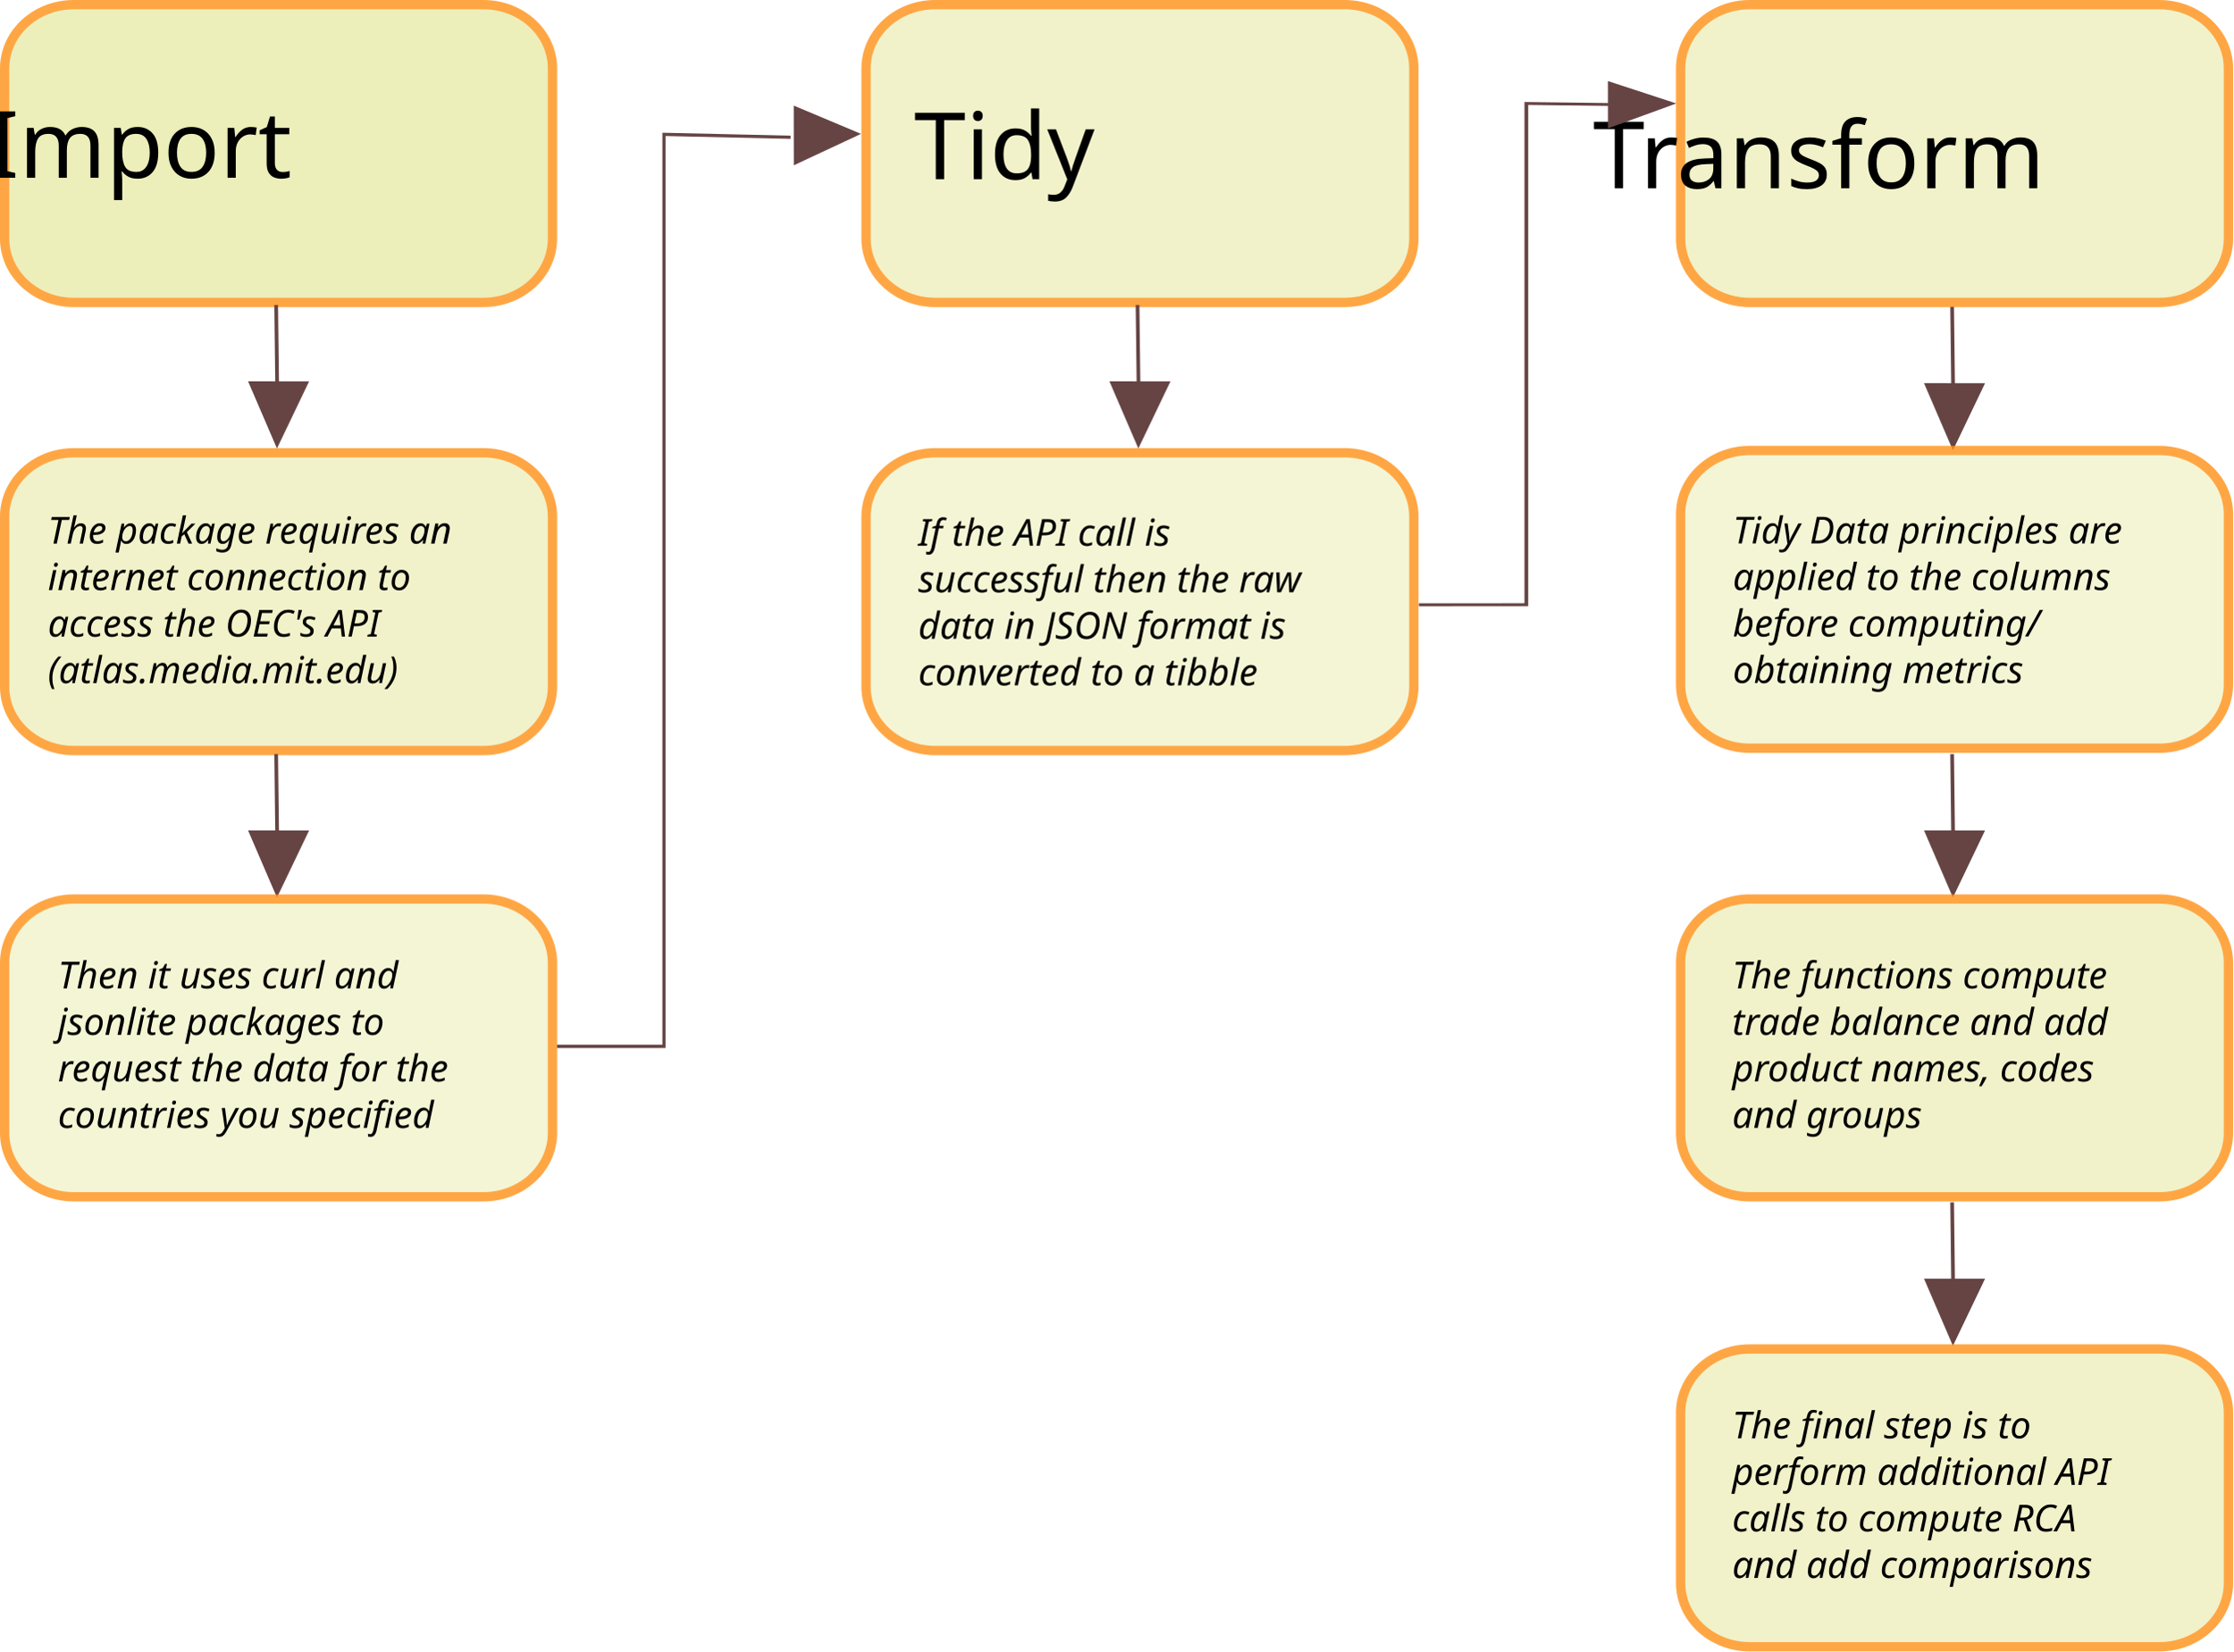
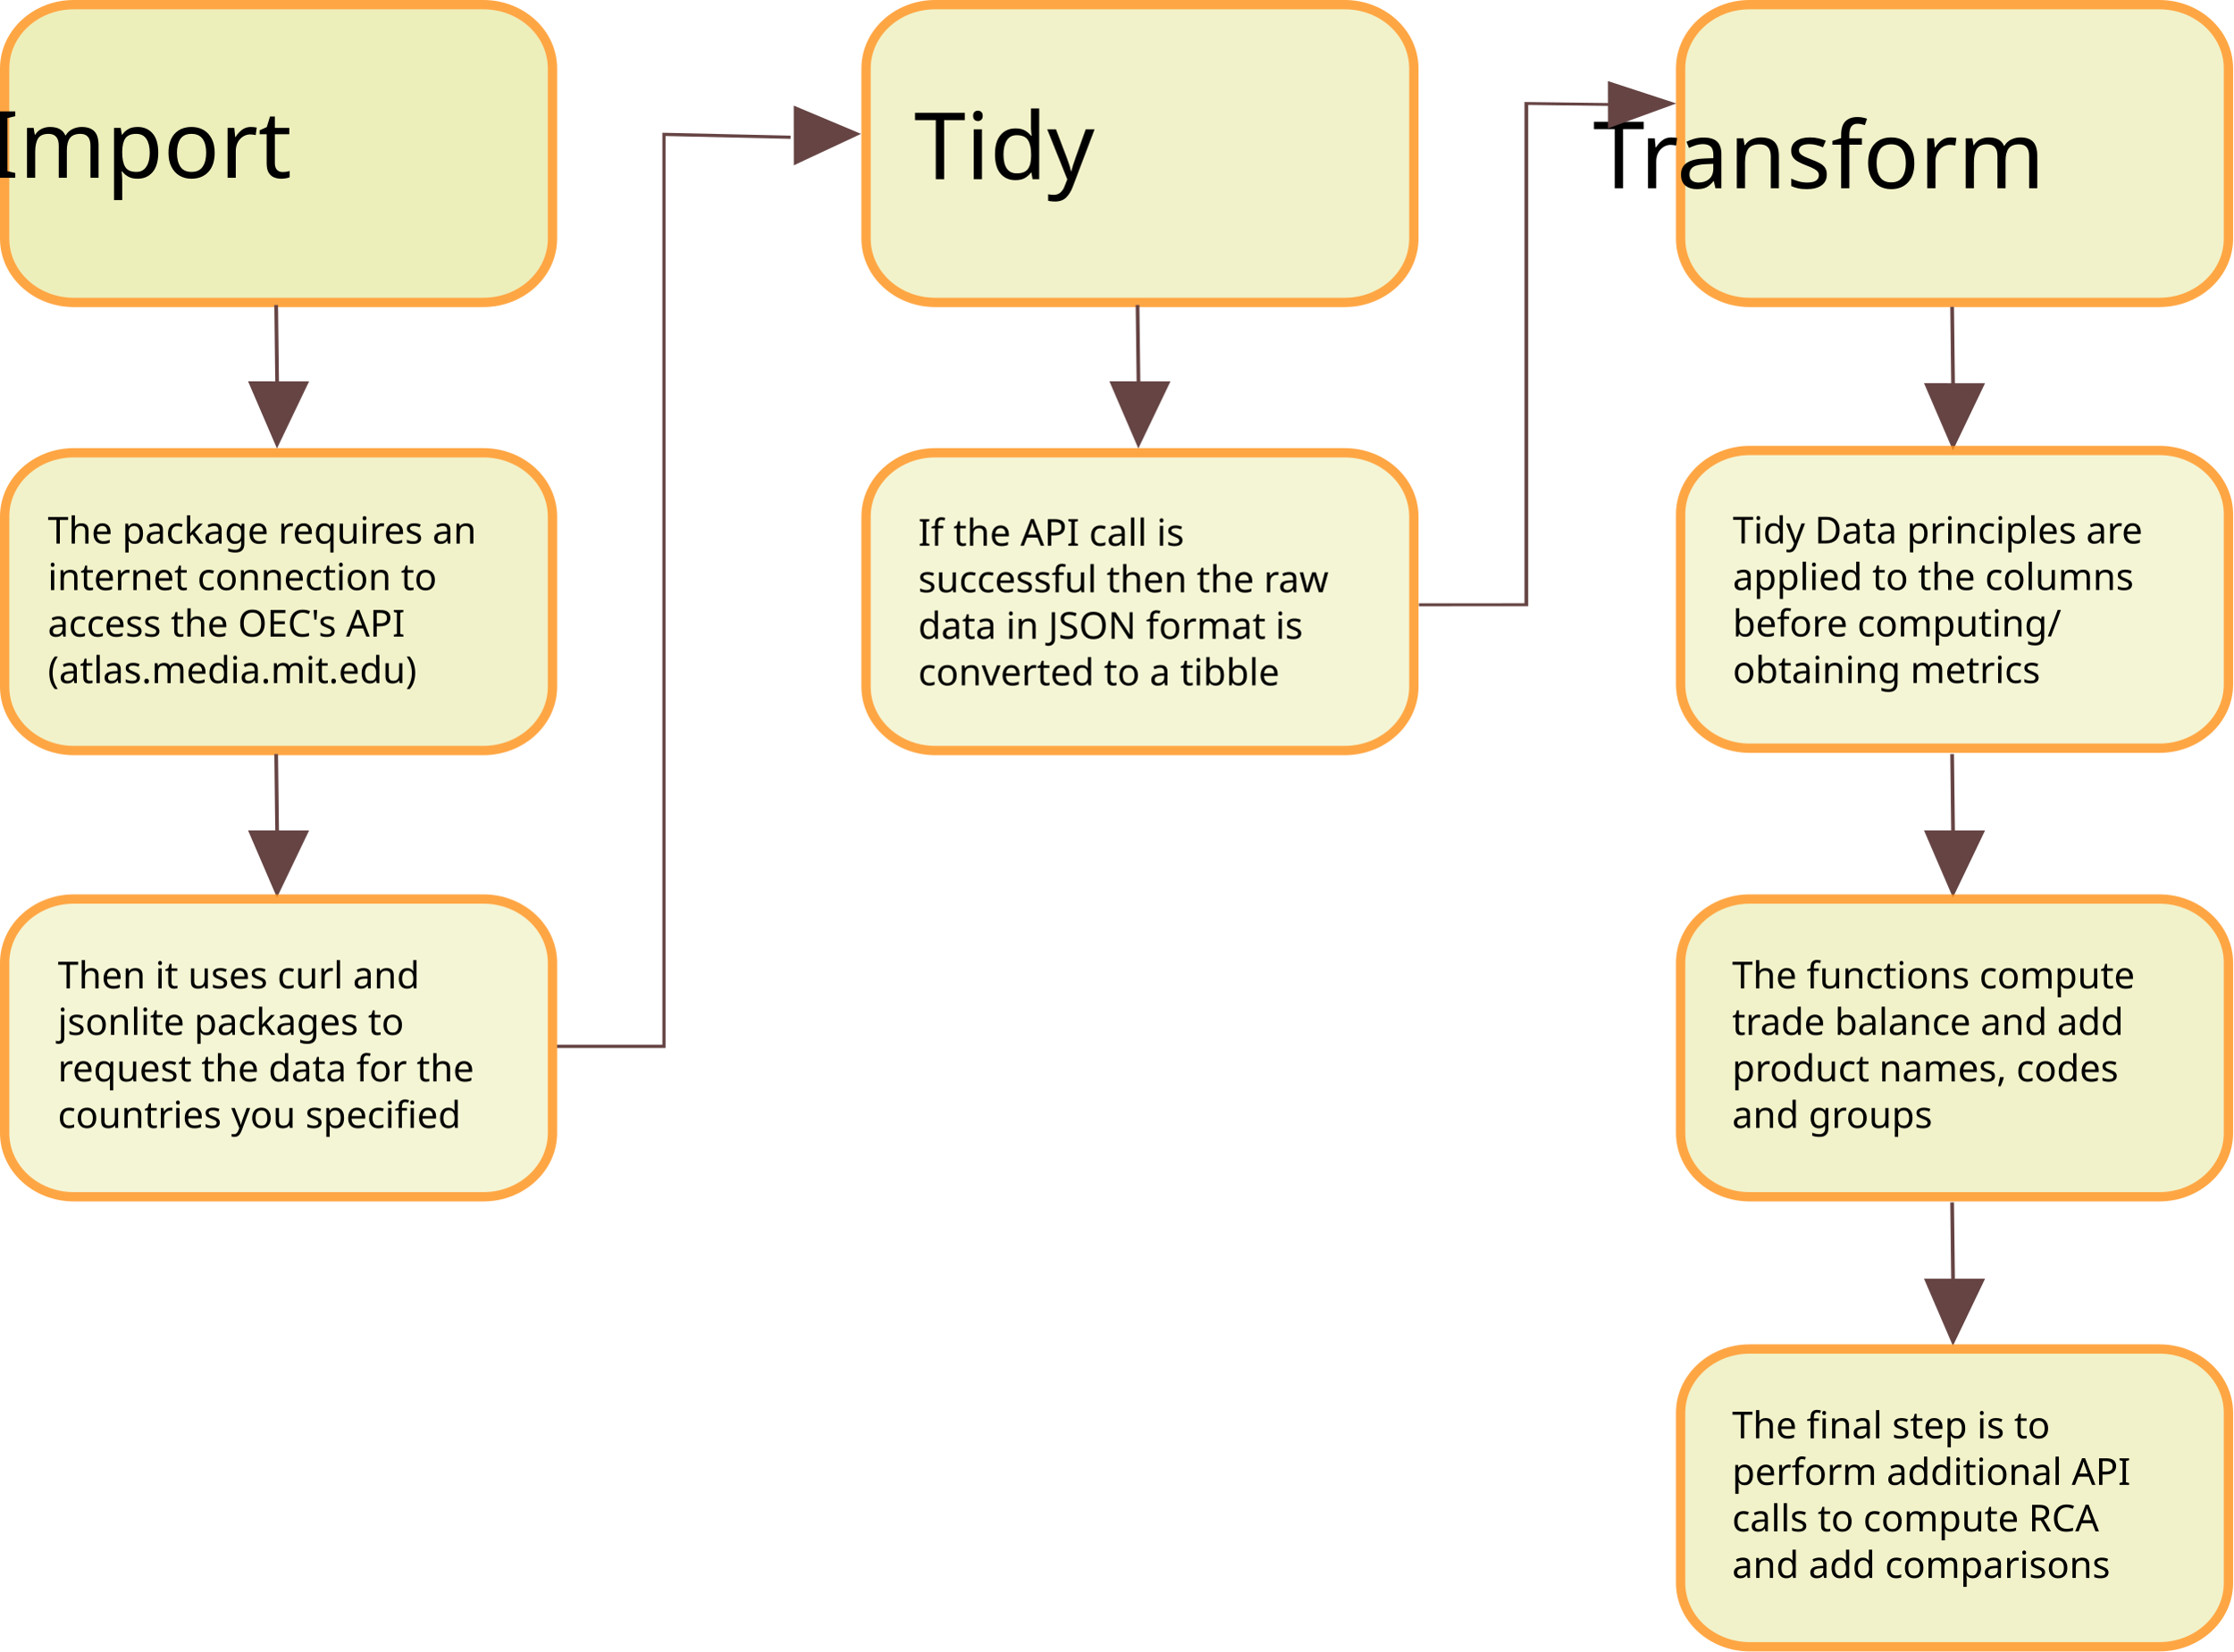
<svg xmlns="http://www.w3.org/2000/svg" width="599.816" height="443.705" id="svg2" version="1.1">
  <defs id="defs4" />
  <g id="layer1" transform="translate(-83.05457,-874.4061)">
    <path id="path3633" d="m 232.597,1155.558 28.806,-0.014 0,-245.037 34.008,0.777" style="fill:none;fill-rule:evenodd;stroke:#664444;stroke-width:0.864;stroke-linecap:butt;stroke-linejoin:miter;stroke-miterlimit:4;stroke-dasharray:none;stroke-opacity:1" />
    <g id="g5713" transform="translate(-35.92662,0)">
      <rect ry="17.143" rx="18.571" y="875.656" x="570.404" height="80" width="147.143" id="rect3536" style="color:#000000;display:inline;overflow:visible;visibility:visible;opacity:0.8;fill:#e8ebaa;fill-opacity:0.8;fill-rule:nonzero;stroke:#ff9015;stroke-width:2.5;stroke-linecap:square;stroke-linejoin:miter;stroke-miterlimit:4;stroke-dasharray:none;stroke-dashoffset:0;stroke-opacity:1;marker:none;marker-start:none;marker-mid:none;marker-end:none;enable-background:accumulate" />
      <text id="text3538" y="924.976" x="643.951" style="font-style:normal;font-weight:normal;font-size:40px;line-height:125%;font-family:sans-serif;letter-spacing:0px;word-spacing:0px;fill:#000000;fill-opacity:1;stroke:none;stroke-width:1px;stroke-linecap:butt;stroke-linejoin:miter;stroke-opacity:1" xml:space="preserve">
        <tspan style="font-size:25px;text-align:center;text-anchor:middle" id="tspan3542" y="924.976" x="643.951">Transform</tspan>
      </text>
    </g>
    <g id="g3442" transform="translate(-35.92662,-20.55466)">
      <path id="path3745" d="m 643.728,1009.798 -0.4,-32.393" style="fill:none;fill-rule:evenodd;stroke:#664444;stroke-width:1px;stroke-linecap:butt;stroke-linejoin:miter;stroke-opacity:1" />
      <path id="path3747" d="m 643.567,1014.746 -7.03,-16.34 14.843,0.019 -7.813,16.321 z" style="fill:#664444;fill-opacity:1;fill-rule:evenodd;stroke:#664444;stroke-width:1px;stroke-linecap:butt;stroke-linejoin:miter;stroke-opacity:1" />
    </g>
    <g id="g3446" transform="translate(-35.92662,-61.4345)">
      <path style="fill:none;fill-rule:evenodd;stroke:#664444;stroke-width:1px;stroke-linecap:butt;stroke-linejoin:miter;stroke-opacity:1" d="m 643.728,1170.847 -0.4,-32.393" id="path4286" />
      <path style="fill:#664444;fill-opacity:1;fill-rule:evenodd;stroke:#664444;stroke-width:1px;stroke-linecap:butt;stroke-linejoin:miter;stroke-opacity:1" d="m 643.567,1175.794 -7.03,-16.34 14.843,0.019 -7.813,16.321 z" id="path4288" />
    </g>
    <g id="g35473" transform="translate(-73.30973,68.45478)" />
    <g id="g5703">
      <rect ry="17.143" rx="18.571" y="875.656" x="84.305" height="80" width="147.143" id="rect4111" style="color:#000000;display:inline;overflow:visible;visibility:visible;opacity:0.8;fill:#e9ebaa;fill-opacity:1;fill-rule:nonzero;stroke:#ff9015;stroke-width:2.5;stroke-linecap:square;stroke-linejoin:miter;stroke-miterlimit:4;stroke-dasharray:none;stroke-dashoffset:0;stroke-opacity:1;marker:none;marker-start:none;marker-mid:none;marker-end:none;enable-background:accumulate" />
      <text id="text3441" y="922.169" x="156.954" style="font-style:normal;font-weight:normal;font-size:40px;line-height:125%;font-family:sans-serif;letter-spacing:0px;word-spacing:0px;fill:#000000;fill-opacity:1;stroke:none;stroke-width:1px;stroke-linecap:butt;stroke-linejoin:miter;stroke-opacity:1" xml:space="preserve">
        <tspan style="font-size:25px;text-align:center;text-anchor:middle" id="tspan3445" y="922.169" x="156.954">Import</tspan>
      </text>
    </g>
    <g id="g5754" transform="translate(0,-41.26706)">
      <rect style="color:#000000;display:inline;overflow:visible;visibility:visible;opacity:0.8;fill:#e8ebaa;fill-opacity:0.8;fill-rule:nonzero;stroke:#ff9015;stroke-width:2.5;stroke-linecap:square;stroke-linejoin:miter;stroke-miterlimit:4;stroke-dasharray:none;stroke-dashoffset:0;stroke-opacity:1;marker:none;marker-start:none;marker-mid:none;marker-end:none;enable-background:accumulate" id="rect3568" width="147.143" height="80" x="84.305" y="1037.326" rx="18.571" ry="17.143" />
      <text id="text3447" y="1061.716" x="95.896" style="font-style:normal;font-weight:normal;font-size:40px;line-height:125%;font-family:sans-serif;letter-spacing:0px;word-spacing:0px;fill:#000000;fill-opacity:1;stroke:none;stroke-width:1px;stroke-linecap:butt;stroke-linejoin:miter;stroke-opacity:1" xml:space="preserve">
-         <tspan id="tspan3518" style="font-style:italic;font-variant:normal;font-weight:normal;font-stretch:normal;font-size:10px;font-family:sans-serif;-inkscape-font-specification:'sans-serif Italic'" y="1061.716" x="95.896">The package requires an</tspan>
-         <tspan id="tspan3575" style="font-style:italic;font-variant:normal;font-weight:normal;font-stretch:normal;font-size:10px;font-family:sans-serif;-inkscape-font-specification:'sans-serif Italic'" y="1074.216" x="95.896">internet connection to</tspan>
-         <tspan id="tspan3577" style="font-style:italic;font-variant:normal;font-weight:normal;font-stretch:normal;font-size:10px;font-family:sans-serif;-inkscape-font-specification:'sans-serif Italic'" y="1086.716" x="95.896">access the OEC's API</tspan>
-         <tspan id="tspan3579" style="font-style:italic;font-variant:normal;font-weight:normal;font-stretch:normal;font-size:10px;font-family:sans-serif;-inkscape-font-specification:'sans-serif Italic'" y="1099.216" x="95.896">(atlas.media.mit.edu)</tspan>
+         <tspan id="tspan3518" style="font-style:normal;font-variant:normal;font-weight:normal;font-stretch:normal;font-size:10px;font-family:sans-serif;-inkscape-font-specification:sans-serif" y="1061.716" x="95.896">The package requires an</tspan>
+         <tspan id="tspan3575" style="font-style:normal;font-variant:normal;font-weight:normal;font-stretch:normal;font-size:10px;font-family:sans-serif;-inkscape-font-specification:sans-serif" y="1074.216" x="95.896">internet connection to</tspan>
+         <tspan id="tspan3577" style="font-style:normal;font-variant:normal;font-weight:normal;font-stretch:normal;font-size:10px;font-family:sans-serif;-inkscape-font-specification:sans-serif" y="1086.716" x="95.896">access the OEC's API</tspan>
+         <tspan id="tspan3579" style="font-style:normal;font-variant:normal;font-weight:normal;font-stretch:normal;font-size:10px;font-family:sans-serif;-inkscape-font-specification:sans-serif" y="1099.216" x="95.896">(atlas.media.mit.edu)</tspan>
      </text>
    </g>
    <g id="g3425" transform="translate(0,-21.36177)">
      <path id="path3564" d="m 157.628,1010.109 -0.4,-32.393" style="fill:none;fill-rule:evenodd;stroke:#664444;stroke-width:1px;stroke-linecap:butt;stroke-linejoin:miter;stroke-opacity:1" />
      <path id="path3566" d="m 157.468,1015.057 -7.03,-16.34 14.843,0.019 -7.813,16.321 z" style="fill:#664444;fill-opacity:1;fill-rule:evenodd;stroke:#664444;stroke-width:1px;stroke-linecap:butt;stroke-linejoin:miter;stroke-opacity:1" />
    </g>
    <g id="g3419" transform="translate(0,-62.36665)">
      <path style="fill:none;fill-rule:evenodd;stroke:#664444;stroke-width:1px;stroke-linecap:butt;stroke-linejoin:miter;stroke-opacity:1" d="m 157.628,1171.779 -0.4,-32.393" id="path3583" />
      <path style="fill:#664444;fill-opacity:1;fill-rule:evenodd;stroke:#664444;stroke-width:1px;stroke-linecap:butt;stroke-linejoin:miter;stroke-opacity:1" d="m 157.468,1176.726 -7.03,-16.34 14.843,0.019 -7.813,16.321 z" id="path3585" />
    </g>
    <g id="g5762" transform="translate(0,-83.03415)">
      <rect ry="17.143" rx="18.571" y="1198.996" x="84.305" height="80" width="147.143" id="rect3587" style="color:#000000;display:inline;overflow:visible;visibility:visible;opacity:0.8;fill:#e9ebab;fill-opacity:0.639;fill-rule:nonzero;stroke:#ff9015;stroke-width:2.5;stroke-linecap:square;stroke-linejoin:miter;stroke-miterlimit:4;stroke-dasharray:none;stroke-dashoffset:0;stroke-opacity:1;marker:none;marker-start:none;marker-mid:none;marker-end:none;enable-background:accumulate" />
      <text xml:space="preserve" style="font-style:normal;font-weight:normal;font-size:40px;line-height:125%;font-family:sans-serif;letter-spacing:0px;word-spacing:0px;fill:#000000;fill-opacity:1;stroke:none;stroke-width:1px;stroke-linecap:butt;stroke-linejoin:miter;stroke-opacity:1" x="98.594" y="1223.004" id="text3589">
-         <tspan x="98.594" y="1223.004" style="font-style:italic;font-variant:normal;font-weight:normal;font-stretch:normal;font-size:10px;font-family:sans-serif;-inkscape-font-specification:'sans-serif Italic'" id="tspan3597">Then it uses curl and</tspan>
-         <tspan id="tspan3608" x="98.594" y="1235.504" style="font-style:italic;font-variant:normal;font-weight:normal;font-stretch:normal;font-size:10px;font-family:sans-serif;-inkscape-font-specification:'sans-serif Italic'">jsonlite packages to</tspan>
-         <tspan id="tspan3610" x="98.594" y="1248.004" style="font-style:italic;font-variant:normal;font-weight:normal;font-stretch:normal;font-size:10px;font-family:sans-serif;-inkscape-font-specification:'sans-serif Italic'">request the data for the</tspan>
-         <tspan id="tspan3612" x="98.594" y="1260.504" style="font-style:italic;font-variant:normal;font-weight:normal;font-stretch:normal;font-size:10px;font-family:sans-serif;-inkscape-font-specification:'sans-serif Italic'">countries you specified</tspan>
+         <tspan x="98.594" y="1223.004" style="font-style:normal;font-variant:normal;font-weight:normal;font-stretch:normal;font-size:10px;font-family:sans-serif;-inkscape-font-specification:sans-serif" id="tspan3597">Then it uses curl and</tspan>
+         <tspan id="tspan3608" x="98.594" y="1235.504" style="font-style:normal;font-variant:normal;font-weight:normal;font-stretch:normal;font-size:10px;font-family:sans-serif;-inkscape-font-specification:sans-serif">jsonlite packages to</tspan>
+         <tspan id="tspan3610" x="98.594" y="1248.004" style="font-style:normal;font-variant:normal;font-weight:normal;font-stretch:normal;font-size:10px;font-family:sans-serif;-inkscape-font-specification:sans-serif">request the data for the</tspan>
+         <tspan id="tspan3612" x="98.594" y="1260.504" style="font-style:normal;font-variant:normal;font-weight:normal;font-stretch:normal;font-size:10px;font-family:sans-serif;-inkscape-font-specification:sans-serif">countries you specified</tspan>
      </text>
    </g>
    <path id="path3635" d="m 313.093,910.394 -16.34,-6.871 0.019,14.508 16.321,-7.637 z" style="fill:#664444;fill-opacity:1;fill-rule:evenodd;stroke:#664444;stroke-width:1px;stroke-linecap:butt;stroke-linejoin:miter;stroke-opacity:1" />
    <text id="text3768" y="1216.702" x="583.679" style="font-style:normal;font-weight:normal;font-size:40px;line-height:125%;font-family:sans-serif;letter-spacing:0px;word-spacing:0px;fill:#000000;fill-opacity:1;stroke:none;stroke-width:1px;stroke-linecap:butt;stroke-linejoin:miter;stroke-opacity:1" xml:space="preserve">
      <tspan id="tspan3778" style="font-style:italic;font-variant:normal;font-weight:normal;font-stretch:normal;font-size:10px;font-family:sans-serif;-inkscape-font-specification:'sans-serif Italic'" y="1216.702" x="583.679" />
      <tspan style="font-style:italic;font-variant:normal;font-weight:normal;font-stretch:normal;font-size:10px;font-family:sans-serif;-inkscape-font-specification:'sans-serif Italic'" y="1229.202" x="583.679" id="tspan3780" />
    </text>
    <g id="g3415" transform="matrix(1.001005,0,0,0.7796728,-24.79993,197.4779)">
      <path id="path3714" d="m 488.494,1076.619 28.817,-0.01 0,-172.736 34.02,0.548" style="fill:none;fill-rule:evenodd;stroke:#664444;stroke-width:1;stroke-linecap:butt;stroke-linejoin:miter;stroke-miterlimit:4;stroke-dasharray:none;stroke-opacity:1" />
      <path id="path3716" d="m 556.136,903.901 -16.34,-6.871 0.019,14.508 16.321,-7.637 z" style="fill:#664444;fill-opacity:1;fill-rule:evenodd;stroke:#664444;stroke-width:1.158;stroke-linecap:butt;stroke-linejoin:miter;stroke-miterlimit:4;stroke-dasharray:none;stroke-opacity:1" />
    </g>
    <g id="g5708" transform="translate(-11.65188,0)">
      <rect style="color:#000000;display:inline;overflow:visible;visibility:visible;opacity:0.8;fill:#e8ebaa;fill-opacity:0.8;fill-rule:nonzero;stroke:#ff9015;stroke-width:2.5;stroke-linecap:square;stroke-linejoin:miter;stroke-miterlimit:4;stroke-dasharray:none;stroke-dashoffset:0;stroke-opacity:1;marker:none;marker-start:none;marker-mid:none;marker-end:none;enable-background:accumulate" id="rect3465" width="147.143" height="80" x="327.328" y="875.656" rx="18.571" ry="17.143" />
      <text xml:space="preserve" style="font-style:normal;font-weight:normal;font-size:40px;line-height:125%;font-family:sans-serif;letter-spacing:0px;word-spacing:0px;fill:#000000;fill-opacity:1;stroke:none;stroke-width:1px;stroke-linecap:butt;stroke-linejoin:miter;stroke-opacity:1" x="400.875" y="922.553" id="text3467">
        <tspan x="400.875" y="922.553" id="tspan3471" style="font-size:25px;text-align:center;text-anchor:middle">Tidy</tspan>
      </text>
    </g>
    <g id="g5745" transform="translate(-11.65188,-41.26706)">
      <rect ry="17.143" rx="18.571" y="1037.326" x="327.328" height="80" width="147.143" id="rect3648" style="color:#000000;display:inline;overflow:visible;visibility:visible;opacity:0.8;fill:#e9ebab;fill-opacity:0.639;fill-rule:nonzero;stroke:#ff9015;stroke-width:2.5;stroke-linecap:square;stroke-linejoin:miter;stroke-miterlimit:4;stroke-dasharray:none;stroke-dashoffset:0;stroke-opacity:1;marker:none;marker-start:none;marker-mid:none;marker-end:none;enable-background:accumulate" />
      <text xml:space="preserve" style="font-style:normal;font-weight:normal;font-size:40px;line-height:125%;font-family:sans-serif;letter-spacing:0px;word-spacing:0px;fill:#000000;fill-opacity:1;stroke:none;stroke-width:1px;stroke-linecap:butt;stroke-linejoin:miter;stroke-opacity:1" x="341.348" y="1062.304" id="text3650">
-         <tspan x="341.348" y="1062.304" style="font-style:italic;font-variant:normal;font-weight:normal;font-stretch:normal;font-size:10px;font-family:sans-serif;-inkscape-font-specification:'sans-serif Italic'" id="tspan3658">If the API call is </tspan>
-         <tspan id="tspan3677" x="341.348" y="1074.804" style="font-style:italic;font-variant:normal;font-weight:normal;font-stretch:normal;font-size:10px;font-family:sans-serif;-inkscape-font-specification:'sans-serif Italic'">successful then the raw</tspan>
-         <tspan id="tspan3679" x="341.348" y="1087.304" style="font-style:italic;font-variant:normal;font-weight:normal;font-stretch:normal;font-size:10px;font-family:sans-serif;-inkscape-font-specification:'sans-serif Italic'">data in JSON format is</tspan>
-         <tspan id="tspan3681" x="341.348" y="1099.804" style="font-style:italic;font-variant:normal;font-weight:normal;font-stretch:normal;font-size:10px;font-family:sans-serif;-inkscape-font-specification:'sans-serif Italic'">converted to a tibble</tspan>
-         <tspan id="tspan3675" x="341.348" y="1112.304" style="font-style:italic;font-variant:normal;font-weight:normal;font-stretch:normal;font-size:10px;font-family:sans-serif;-inkscape-font-specification:'sans-serif Italic'" />
+         <tspan x="341.348" y="1062.304" style="font-style:normal;font-variant:normal;font-weight:normal;font-stretch:normal;font-size:10px;font-family:sans-serif;-inkscape-font-specification:sans-serif" id="tspan3658">If the API call is </tspan>
+         <tspan id="tspan3677" x="341.348" y="1074.804" style="font-style:normal;font-variant:normal;font-weight:normal;font-stretch:normal;font-size:10px;font-family:sans-serif;-inkscape-font-specification:sans-serif">successful then the raw</tspan>
+         <tspan id="tspan3679" x="341.348" y="1087.304" style="font-style:normal;font-variant:normal;font-weight:normal;font-stretch:normal;font-size:10px;font-family:sans-serif;-inkscape-font-specification:sans-serif">data in JSON format is</tspan>
+         <tspan id="tspan3681" x="341.348" y="1099.804" style="font-style:normal;font-variant:normal;font-weight:normal;font-stretch:normal;font-size:10px;font-family:sans-serif;-inkscape-font-specification:sans-serif">converted to a tibble</tspan>
+         <tspan id="tspan3675" x="341.348" y="1112.304" style="font-style:normal;font-variant:normal;font-weight:normal;font-stretch:normal;font-size:10px;font-family:sans-serif;-inkscape-font-specification:sans-serif" />
      </text>
    </g>
    <g id="g5718" transform="translate(-35.92662,-41.26706)">
      <rect style="color:#000000;display:inline;overflow:visible;visibility:visible;opacity:0.8;fill:#e9ebab;fill-opacity:0.639;fill-rule:nonzero;stroke:#ff9015;stroke-width:2.5;stroke-linecap:square;stroke-linejoin:miter;stroke-miterlimit:4;stroke-dasharray:none;stroke-dashoffset:0;stroke-opacity:1;marker:none;marker-start:none;marker-mid:none;marker-end:none;enable-background:accumulate" id="rect4085" width="147.143" height="80" x="570.404" y="1036.705" rx="18.571" ry="17.143" />
      <text id="text5452" y="1061.682" x="584.425" style="font-style:normal;font-weight:normal;font-size:40px;line-height:125%;font-family:sans-serif;letter-spacing:0px;word-spacing:0px;fill:#000000;fill-opacity:1;stroke:none;stroke-width:1px;stroke-linecap:butt;stroke-linejoin:miter;stroke-opacity:1" xml:space="preserve">
-         <tspan style="font-style:italic;font-variant:normal;font-weight:normal;font-stretch:normal;font-size:10px;font-family:sans-serif;-inkscape-font-specification:'sans-serif Italic'" y="1061.682" x="584.425" id="tspan5460">Tidy Data principles are</tspan>
-         <tspan id="tspan5532" style="font-style:italic;font-variant:normal;font-weight:normal;font-stretch:normal;font-size:10px;font-family:sans-serif;-inkscape-font-specification:'sans-serif Italic'" y="1074.182" x="584.425">applied to the columns</tspan>
-         <tspan id="tspan5534" style="font-style:italic;font-variant:normal;font-weight:normal;font-stretch:normal;font-size:10px;font-family:sans-serif;-inkscape-font-specification:'sans-serif Italic'" y="1086.682" x="584.425">before computing/</tspan>
-         <tspan id="tspan5536" style="font-style:italic;font-variant:normal;font-weight:normal;font-stretch:normal;font-size:10px;font-family:sans-serif;-inkscape-font-specification:'sans-serif Italic'" y="1099.182" x="584.425">obtaining metrics</tspan>
-         <tspan style="font-style:italic;font-variant:normal;font-weight:normal;font-stretch:normal;font-size:10px;font-family:sans-serif;-inkscape-font-specification:'sans-serif Italic'" y="1111.682" x="584.425" id="tspan5462" />
+         <tspan style="font-style:normal;font-variant:normal;font-weight:normal;font-stretch:normal;font-size:10px;font-family:sans-serif;-inkscape-font-specification:sans-serif" y="1061.682" x="584.425" id="tspan5460">Tidy Data principles are</tspan>
+         <tspan id="tspan5532" style="font-style:normal;font-variant:normal;font-weight:normal;font-stretch:normal;font-size:10px;font-family:sans-serif;-inkscape-font-specification:sans-serif" y="1074.182" x="584.425">applied to the columns</tspan>
+         <tspan id="tspan5534" style="font-style:normal;font-variant:normal;font-weight:normal;font-stretch:normal;font-size:10px;font-family:sans-serif;-inkscape-font-specification:sans-serif" y="1086.682" x="584.425">before computing/</tspan>
+         <tspan id="tspan5536" style="font-style:normal;font-variant:normal;font-weight:normal;font-stretch:normal;font-size:10px;font-family:sans-serif;-inkscape-font-specification:sans-serif" y="1099.182" x="584.425">obtaining metrics</tspan>
+         <tspan style="font-style:normal;font-variant:normal;font-weight:normal;font-stretch:normal;font-size:10px;font-family:sans-serif;-inkscape-font-specification:sans-serif" y="1111.682" x="584.425" id="tspan5462" />
      </text>
    </g>
    <g id="g3438" transform="translate(-11.65188,-21.36177)">
      <path style="fill:none;fill-rule:evenodd;stroke:#664444;stroke-width:1px;stroke-linecap:butt;stroke-linejoin:miter;stroke-opacity:1" d="m 400.651,1010.109 -0.4,-32.393" id="path3662" />
      <path style="fill:#664444;fill-opacity:1;fill-rule:evenodd;stroke:#664444;stroke-width:1px;stroke-linecap:butt;stroke-linejoin:miter;stroke-opacity:1" d="m 400.491,1015.057 -7.03,-16.34 14.843,0.019 -7.813,16.321 z" id="path3664" />
    </g>
    <g id="g5727" transform="translate(-35.92662,-81.79135)">
      <rect ry="17.143" rx="18.571" y="1197.753" x="570.404" height="80" width="147.143" id="rect4221" style="color:#000000;display:inline;overflow:visible;visibility:visible;opacity:0.8;fill:#e8ebaa;fill-opacity:0.8;fill-rule:nonzero;stroke:#ff9015;stroke-width:2.5;stroke-linecap:square;stroke-linejoin:miter;stroke-miterlimit:4;stroke-dasharray:none;stroke-dashoffset:0;stroke-opacity:1;marker:none;marker-start:none;marker-mid:none;marker-end:none;enable-background:accumulate" />
      <text xml:space="preserve" style="font-style:normal;font-weight:normal;font-size:40px;line-height:125%;font-family:sans-serif;letter-spacing:0px;word-spacing:0px;fill:#000000;fill-opacity:1;stroke:none;stroke-width:1px;stroke-linecap:butt;stroke-linejoin:miter;stroke-opacity:1" x="584.251" y="1221.762" id="text5555">
-         <tspan x="584.251" y="1221.762" style="font-style:italic;font-variant:normal;font-weight:normal;font-stretch:normal;font-size:10px;font-family:sans-serif;-inkscape-font-specification:'sans-serif Italic'" id="tspan5563">The functions compute</tspan>
-         <tspan id="tspan5576" x="584.251" y="1234.262" style="font-style:italic;font-variant:normal;font-weight:normal;font-stretch:normal;font-size:10px;font-family:sans-serif;-inkscape-font-specification:'sans-serif Italic'">trade balance and add</tspan>
-         <tspan id="tspan5578" x="584.251" y="1246.762" style="font-style:italic;font-variant:normal;font-weight:normal;font-stretch:normal;font-size:10px;font-family:sans-serif;-inkscape-font-specification:'sans-serif Italic'">product names, codes</tspan>
-         <tspan id="tspan5580" x="584.251" y="1259.262" style="font-style:italic;font-variant:normal;font-weight:normal;font-stretch:normal;font-size:10px;font-family:sans-serif;-inkscape-font-specification:'sans-serif Italic'">and groups </tspan>
-         <tspan id="tspan5565" x="584.251" y="1271.762" style="font-style:italic;font-variant:normal;font-weight:normal;font-stretch:normal;font-size:10px;font-family:sans-serif;-inkscape-font-specification:'sans-serif Italic'" />
+         <tspan x="584.251" y="1221.762" style="font-style:normal;font-variant:normal;font-weight:normal;font-stretch:normal;font-size:10px;font-family:sans-serif;-inkscape-font-specification:sans-serif" id="tspan5563">The functions compute</tspan>
+         <tspan id="tspan5576" x="584.251" y="1234.262" style="font-style:normal;font-variant:normal;font-weight:normal;font-stretch:normal;font-size:10px;font-family:sans-serif;-inkscape-font-specification:sans-serif">trade balance and add</tspan>
+         <tspan id="tspan5578" x="584.251" y="1246.762" style="font-style:normal;font-variant:normal;font-weight:normal;font-stretch:normal;font-size:10px;font-family:sans-serif;-inkscape-font-specification:sans-serif">product names, codes</tspan>
+         <tspan id="tspan5580" x="584.251" y="1259.262" style="font-style:normal;font-variant:normal;font-weight:normal;font-stretch:normal;font-size:10px;font-family:sans-serif;-inkscape-font-specification:sans-serif">and groups </tspan>
+         <tspan id="tspan5565" x="584.251" y="1271.762" style="font-style:normal;font-variant:normal;font-weight:normal;font-stretch:normal;font-size:10px;font-family:sans-serif;-inkscape-font-specification:sans-serif" />
      </text>
    </g>
    <g id="g3450" transform="translate(-35.92662,-101.4684)">
      <path id="path5595" d="m 643.728,1331.329 -0.4,-32.393" style="fill:none;fill-rule:evenodd;stroke:#664444;stroke-width:1px;stroke-linecap:butt;stroke-linejoin:miter;stroke-opacity:1" />
      <path id="path5597" d="m 643.567,1336.276 -7.03,-16.34 14.843,0.019 -7.813,16.321 z" style="fill:#664444;fill-opacity:1;fill-rule:evenodd;stroke:#664444;stroke-width:1px;stroke-linecap:butt;stroke-linejoin:miter;stroke-opacity:1" />
    </g>
    <g id="g5736" transform="translate(-35.92662,-130.4803)">
      <rect style="color:#000000;display:inline;overflow:visible;visibility:visible;opacity:0.8;fill:#e8ebaa;fill-opacity:0.8;fill-rule:nonzero;stroke:#ff9015;stroke-width:2.5;stroke-linecap:square;stroke-linejoin:miter;stroke-miterlimit:4;stroke-dasharray:none;stroke-dashoffset:0;stroke-opacity:1;marker:none;marker-start:none;marker-mid:none;marker-end:none;enable-background:accumulate" id="rect5593" width="147.143" height="80" x="570.404" y="1367.341" rx="18.571" ry="17.143" />
      <text id="text5599" y="1391.35" x="584.251" style="font-style:normal;font-weight:normal;font-size:40px;line-height:125%;font-family:sans-serif;letter-spacing:0px;word-spacing:0px;fill:#000000;fill-opacity:1;stroke:none;stroke-width:1px;stroke-linecap:butt;stroke-linejoin:miter;stroke-opacity:1" xml:space="preserve">
-         <tspan style="font-style:italic;font-variant:normal;font-weight:normal;font-stretch:normal;font-size:10px;font-family:sans-serif;-inkscape-font-specification:'sans-serif Italic'" y="1391.35" x="584.251" id="tspan5607">The final step is to</tspan>
-         <tspan id="tspan5620" style="font-style:italic;font-variant:normal;font-weight:normal;font-stretch:normal;font-size:10px;font-family:sans-serif;-inkscape-font-specification:'sans-serif Italic'" y="1403.85" x="584.251">perform additional API</tspan>
-         <tspan id="tspan5622" style="font-style:italic;font-variant:normal;font-weight:normal;font-stretch:normal;font-size:10px;font-family:sans-serif;-inkscape-font-specification:'sans-serif Italic'" y="1416.35" x="584.251">calls to compute RCA</tspan>
-         <tspan id="tspan5624" style="font-style:italic;font-variant:normal;font-weight:normal;font-stretch:normal;font-size:10px;font-family:sans-serif;-inkscape-font-specification:'sans-serif Italic'" y="1428.85" x="584.251">and add comparisons </tspan>
-         <tspan style="font-style:italic;font-variant:normal;font-weight:normal;font-stretch:normal;font-size:10px;font-family:sans-serif;-inkscape-font-specification:'sans-serif Italic'" y="1441.35" x="584.251" id="tspan5609" />
+         <tspan style="font-style:normal;font-variant:normal;font-weight:normal;font-stretch:normal;font-size:10px;font-family:sans-serif;-inkscape-font-specification:sans-serif" y="1391.35" x="584.251" id="tspan5607">The final step is to</tspan>
+         <tspan id="tspan5620" style="font-style:normal;font-variant:normal;font-weight:normal;font-stretch:normal;font-size:10px;font-family:sans-serif;-inkscape-font-specification:sans-serif" y="1403.85" x="584.251">perform additional API</tspan>
+         <tspan id="tspan5622" style="font-style:normal;font-variant:normal;font-weight:normal;font-stretch:normal;font-size:10px;font-family:sans-serif;-inkscape-font-specification:sans-serif" y="1416.35" x="584.251">calls to compute RCA</tspan>
+         <tspan id="tspan5624" style="font-style:normal;font-variant:normal;font-weight:normal;font-stretch:normal;font-size:10px;font-family:sans-serif;-inkscape-font-specification:sans-serif" y="1428.85" x="584.251">and add comparisons </tspan>
+         <tspan style="font-style:normal;font-variant:normal;font-weight:normal;font-stretch:normal;font-size:10px;font-family:sans-serif;-inkscape-font-specification:sans-serif" y="1441.35" x="584.251" id="tspan5609" />
      </text>
    </g>
  </g>
</svg>
